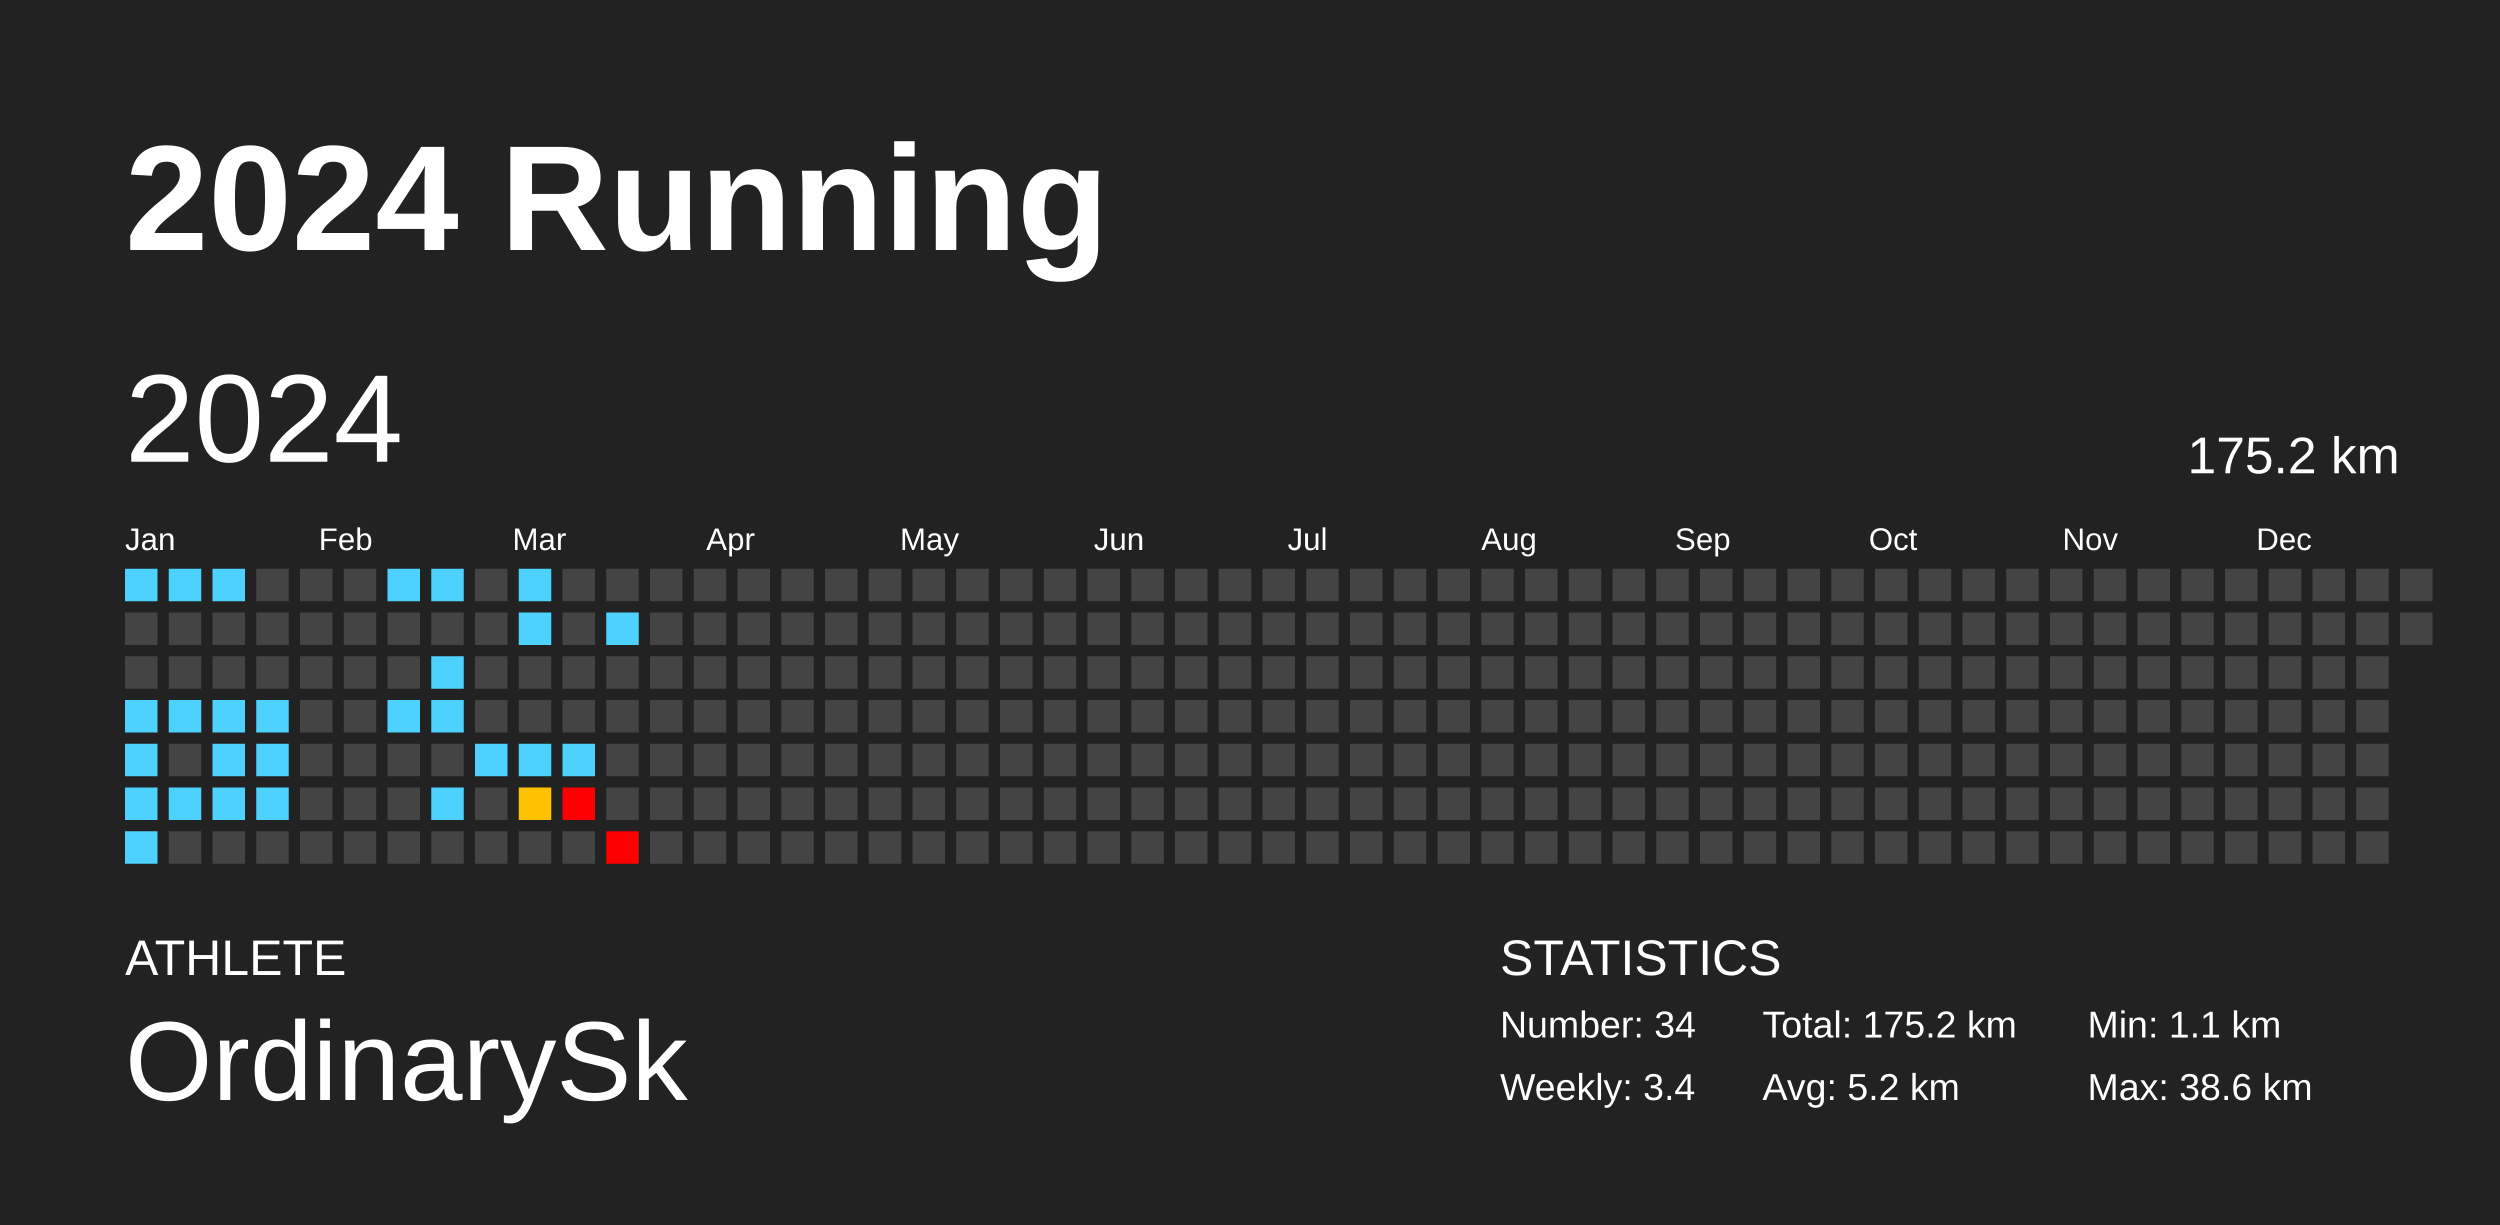
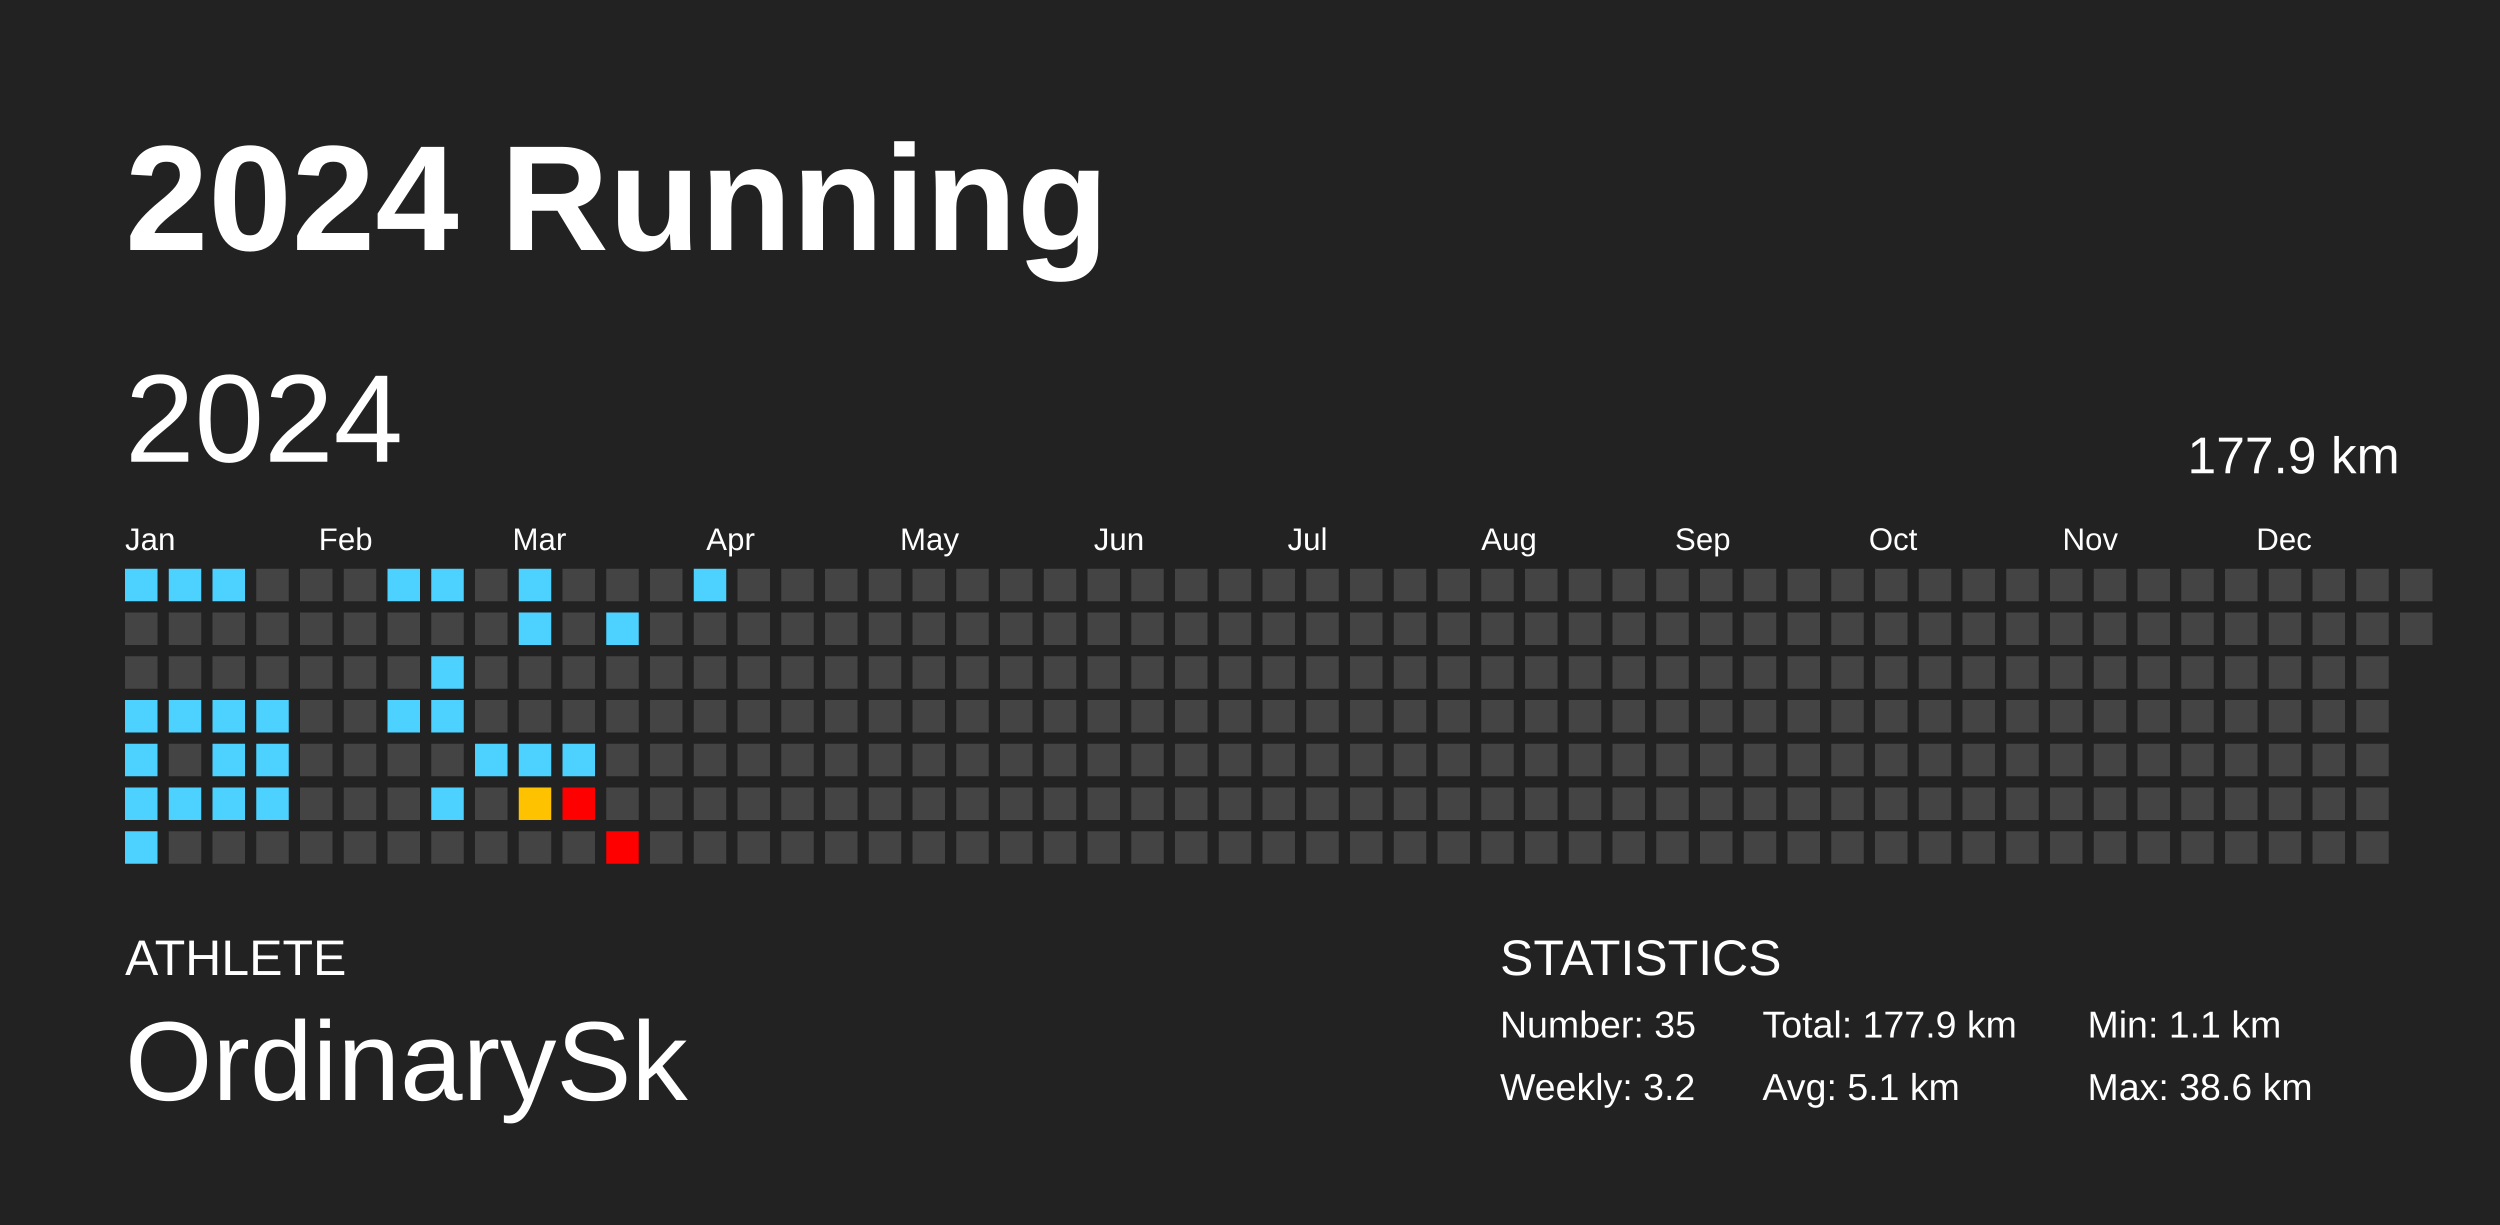
<svg xmlns="http://www.w3.org/2000/svg" baseProfile="full" height="98mm" version="1.1" viewBox="0,0,200,98" width="200mm">
  <defs />
  <rect fill="#222222" height="98" width="200" x="0" y="0" />
  <text fill="#FFFFFF" style="font-size:12px; font-family:Arial; font-weight:bold;" x="10" y="20">2024 Running</text>
  <text fill="#FFFFFF" style="font-size:4px; font-family:Arial" x="10" y="78">ATHLETE</text>
  <text fill="#FFFFFF" style="font-size:9px; font-family:Arial" x="10" y="88">OrdinarySk</text>
  <text fill="#FFFFFF" style="font-size:4px; font-family:Arial" x="120" y="78">STATISTICS</text>
-   <text fill="#FFFFFF" style="font-size:3px; font-family:Arial" x="120" y="83">Number: 34</text>
-   <text fill="#FFFFFF" style="font-size:3px; font-family:Arial" x="120" y="88">Weekly: 3.4</text>
-   <text fill="#FFFFFF" style="font-size:3px; font-family:Arial" x="141" y="83">Total: 175.2 km</text>
-   <text fill="#FFFFFF" style="font-size:3px; font-family:Arial" x="141" y="88">Avg: 5.2 km</text>
+   <text fill="#FFFFFF" style="font-size:3px; font-family:Arial" x="120" y="83">Number: 35</text>
+   <text fill="#FFFFFF" style="font-size:3px; font-family:Arial" x="120" y="88">Weekly: 3.2</text>
+   <text fill="#FFFFFF" style="font-size:3px; font-family:Arial" x="141" y="83">Total: 177.9 km</text>
+   <text fill="#FFFFFF" style="font-size:3px; font-family:Arial" x="141" y="88">Avg: 5.1 km</text>
  <text fill="#FFFFFF" style="font-size:3px; font-family:Arial" x="167" y="83">Min: 1.1 km</text>
  <text fill="#FFFFFF" style="font-size:3px; font-family:Arial" x="167" y="88">Max: 38.6 km</text>
  <text dominant-baseline="hanging" fill="#FFFFFF" style="font-size:10.0px; font-family:Arial;" x="10" y="30">2024</text>
-   <text dominant-baseline="hanging" fill="#FFFFFF" style="font-size:4.125px; font-family:Arial;" x="175" y="35">175.2 km</text>
+   <text dominant-baseline="hanging" fill="#FFFFFF" style="font-size:4.125px; font-family:Arial;" x="175" y="35">177.9 km</text>
  <text fill="#FFFFFF" style="font-size:2.5px; font-family:Arial" x="10.0" y="44">Jan</text>
  <text fill="#FFFFFF" style="font-size:2.5px; font-family:Arial" x="25.5" y="44">Feb</text>
  <text fill="#FFFFFF" style="font-size:2.5px; font-family:Arial" x="41.0" y="44">Mar</text>
  <text fill="#FFFFFF" style="font-size:2.5px; font-family:Arial" x="56.5" y="44">Apr</text>
  <text fill="#FFFFFF" style="font-size:2.5px; font-family:Arial" x="72.0" y="44">May</text>
  <text fill="#FFFFFF" style="font-size:2.5px; font-family:Arial" x="87.5" y="44">Jun</text>
  <text fill="#FFFFFF" style="font-size:2.5px; font-family:Arial" x="103.0" y="44">Jul</text>
  <text fill="#FFFFFF" style="font-size:2.5px; font-family:Arial" x="118.5" y="44">Aug</text>
  <text fill="#FFFFFF" style="font-size:2.5px; font-family:Arial" x="134.0" y="44">Sep</text>
  <text fill="#FFFFFF" style="font-size:2.5px; font-family:Arial" x="149.5" y="44">Oct</text>
  <text fill="#FFFFFF" style="font-size:2.5px; font-family:Arial" x="165.0" y="44">Nov</text>
  <text fill="#FFFFFF" style="font-size:2.5px; font-family:Arial" x="180.5" y="44">Dec</text>
  <rect fill="#4dd2ff" height="2.6" width="2.6" x="10.0" y="45.5" />
  <rect fill="#444444" height="2.6" width="2.6" x="10.0" y="49.0" />
  <rect fill="#444444" height="2.6" width="2.6" x="10.0" y="52.5" />
  <rect fill="#4dd2ff" height="2.6" width="2.6" x="10.0" y="56.0" />
  <rect fill="#4dd2ff" height="2.6" width="2.6" x="10.0" y="59.5" />
  <rect fill="#4dd2ff" height="2.6" width="2.6" x="10.0" y="63.0" />
  <rect fill="#4dd2ff" height="2.6" width="2.6" x="10.0" y="66.5" />
  <rect fill="#4dd2ff" height="2.6" width="2.6" x="13.5" y="45.5" />
  <rect fill="#444444" height="2.6" width="2.6" x="13.5" y="49.0" />
  <rect fill="#444444" height="2.6" width="2.6" x="13.5" y="52.5" />
  <rect fill="#4dd2ff" height="2.6" width="2.6" x="13.5" y="56.0" />
  <rect fill="#444444" height="2.6" width="2.6" x="13.5" y="59.5" />
  <rect fill="#4dd2ff" height="2.6" width="2.6" x="13.5" y="63.0" />
  <rect fill="#444444" height="2.6" width="2.6" x="13.5" y="66.5" />
  <rect fill="#4dd2ff" height="2.6" width="2.6" x="17.0" y="45.5" />
  <rect fill="#444444" height="2.6" width="2.6" x="17.0" y="49.0" />
  <rect fill="#444444" height="2.6" width="2.6" x="17.0" y="52.5" />
  <rect fill="#4dd2ff" height="2.6" width="2.6" x="17.0" y="56.0" />
  <rect fill="#4dd2ff" height="2.6" width="2.6" x="17.0" y="59.5" />
  <rect fill="#4dd2ff" height="2.6" width="2.6" x="17.0" y="63.0" />
  <rect fill="#444444" height="2.6" width="2.6" x="17.0" y="66.5" />
  <rect fill="#444444" height="2.6" width="2.6" x="20.5" y="45.5" />
  <rect fill="#444444" height="2.6" width="2.6" x="20.5" y="49.0" />
  <rect fill="#444444" height="2.6" width="2.6" x="20.5" y="52.5" />
  <rect fill="#4dd2ff" height="2.6" width="2.6" x="20.5" y="56.0" />
  <rect fill="#4dd2ff" height="2.6" width="2.6" x="20.5" y="59.5" />
  <rect fill="#4dd2ff" height="2.6" width="2.6" x="20.5" y="63.0" />
  <rect fill="#444444" height="2.6" width="2.6" x="20.5" y="66.5" />
  <rect fill="#444444" height="2.6" width="2.6" x="24.0" y="45.5" />
  <rect fill="#444444" height="2.6" width="2.6" x="24.0" y="49.0" />
  <rect fill="#444444" height="2.6" width="2.6" x="24.0" y="52.5" />
  <rect fill="#444444" height="2.6" width="2.6" x="24.0" y="56.0" />
  <rect fill="#444444" height="2.6" width="2.6" x="24.0" y="59.5" />
  <rect fill="#444444" height="2.6" width="2.6" x="24.0" y="63.0" />
  <rect fill="#444444" height="2.6" width="2.6" x="24.0" y="66.5" />
  <rect fill="#444444" height="2.6" width="2.6" x="27.5" y="45.5" />
  <rect fill="#444444" height="2.6" width="2.6" x="27.5" y="49.0" />
  <rect fill="#444444" height="2.6" width="2.6" x="27.5" y="52.5" />
  <rect fill="#444444" height="2.6" width="2.6" x="27.5" y="56.0" />
  <rect fill="#444444" height="2.6" width="2.6" x="27.5" y="59.5" />
  <rect fill="#444444" height="2.6" width="2.6" x="27.5" y="63.0" />
  <rect fill="#444444" height="2.6" width="2.6" x="27.5" y="66.5" />
  <rect fill="#4dd2ff" height="2.6" width="2.6" x="31.0" y="45.5" />
  <rect fill="#444444" height="2.6" width="2.6" x="31.0" y="49.0" />
  <rect fill="#444444" height="2.6" width="2.6" x="31.0" y="52.5" />
  <rect fill="#4dd2ff" height="2.6" width="2.6" x="31.0" y="56.0" />
  <rect fill="#444444" height="2.6" width="2.6" x="31.0" y="59.5" />
  <rect fill="#444444" height="2.6" width="2.6" x="31.0" y="63.0" />
  <rect fill="#444444" height="2.6" width="2.6" x="31.0" y="66.5" />
  <rect fill="#4dd2ff" height="2.6" width="2.6" x="34.5" y="45.5" />
  <rect fill="#444444" height="2.6" width="2.6" x="34.5" y="49.0" />
  <rect fill="#4dd2ff" height="2.6" width="2.6" x="34.5" y="52.5" />
  <rect fill="#4dd2ff" height="2.6" width="2.6" x="34.5" y="56.0" />
  <rect fill="#444444" height="2.6" width="2.6" x="34.5" y="59.5" />
  <rect fill="#4dd2ff" height="2.6" width="2.6" x="34.5" y="63.0" />
  <rect fill="#444444" height="2.6" width="2.6" x="34.5" y="66.5" />
  <rect fill="#444444" height="2.6" width="2.6" x="38.0" y="45.5" />
  <rect fill="#444444" height="2.6" width="2.6" x="38.0" y="49.0" />
  <rect fill="#444444" height="2.6" width="2.6" x="38.0" y="52.5" />
  <rect fill="#444444" height="2.6" width="2.6" x="38.0" y="56.0" />
  <rect fill="#4dd2ff" height="2.6" width="2.6" x="38.0" y="59.5" />
  <rect fill="#444444" height="2.6" width="2.6" x="38.0" y="63.0" />
  <rect fill="#444444" height="2.6" width="2.6" x="38.0" y="66.5" />
  <rect fill="#4dd2ff" height="2.6" width="2.6" x="41.5" y="45.5" />
  <rect fill="#4dd2ff" height="2.6" width="2.6" x="41.5" y="49.0" />
  <rect fill="#444444" height="2.6" width="2.6" x="41.5" y="52.5" />
  <rect fill="#444444" height="2.6" width="2.6" x="41.5" y="56.0" />
  <rect fill="#4dd2ff" height="2.6" width="2.6" x="41.5" y="59.5" />
  <rect fill="#ffc200" height="2.6" width="2.6" x="41.5" y="63.0" />
  <rect fill="#444444" height="2.6" width="2.6" x="41.5" y="66.5" />
  <rect fill="#444444" height="2.6" width="2.6" x="45.0" y="45.5" />
  <rect fill="#444444" height="2.6" width="2.6" x="45.0" y="49.0" />
  <rect fill="#444444" height="2.6" width="2.6" x="45.0" y="52.5" />
  <rect fill="#444444" height="2.6" width="2.6" x="45.0" y="56.0" />
  <rect fill="#4dd2ff" height="2.6" width="2.6" x="45.0" y="59.5" />
  <rect fill="red" height="2.6" width="2.6" x="45.0" y="63.0" />
  <rect fill="#444444" height="2.6" width="2.6" x="45.0" y="66.5" />
  <rect fill="#444444" height="2.6" width="2.6" x="48.5" y="45.5" />
  <rect fill="#4dd2ff" height="2.6" width="2.6" x="48.5" y="49.0" />
  <rect fill="#444444" height="2.6" width="2.6" x="48.5" y="52.5" />
  <rect fill="#444444" height="2.6" width="2.6" x="48.5" y="56.0" />
  <rect fill="#444444" height="2.6" width="2.6" x="48.5" y="59.5" />
  <rect fill="#444444" height="2.6" width="2.6" x="48.5" y="63.0" />
  <rect fill="red" height="2.6" width="2.6" x="48.5" y="66.5" />
  <rect fill="#444444" height="2.6" width="2.6" x="52.0" y="45.5" />
  <rect fill="#444444" height="2.6" width="2.6" x="52.0" y="49.0" />
  <rect fill="#444444" height="2.6" width="2.6" x="52.0" y="52.5" />
  <rect fill="#444444" height="2.6" width="2.6" x="52.0" y="56.0" />
  <rect fill="#444444" height="2.6" width="2.6" x="52.0" y="59.5" />
  <rect fill="#444444" height="2.6" width="2.6" x="52.0" y="63.0" />
  <rect fill="#444444" height="2.6" width="2.6" x="52.0" y="66.5" />
-   <rect fill="#444444" height="2.6" width="2.6" x="55.5" y="45.5" />
+   <rect fill="#4dd2ff" height="2.6" width="2.6" x="55.5" y="45.5" />
  <rect fill="#444444" height="2.6" width="2.6" x="55.5" y="49.0" />
  <rect fill="#444444" height="2.6" width="2.6" x="55.5" y="52.5" />
  <rect fill="#444444" height="2.6" width="2.6" x="55.5" y="56.0" />
  <rect fill="#444444" height="2.6" width="2.6" x="55.5" y="59.5" />
  <rect fill="#444444" height="2.6" width="2.6" x="55.5" y="63.0" />
  <rect fill="#444444" height="2.6" width="2.6" x="55.5" y="66.5" />
  <rect fill="#444444" height="2.6" width="2.6" x="59.0" y="45.5" />
  <rect fill="#444444" height="2.6" width="2.6" x="59.0" y="49.0" />
  <rect fill="#444444" height="2.6" width="2.6" x="59.0" y="52.5" />
  <rect fill="#444444" height="2.6" width="2.6" x="59.0" y="56.0" />
  <rect fill="#444444" height="2.6" width="2.6" x="59.0" y="59.5" />
  <rect fill="#444444" height="2.6" width="2.6" x="59.0" y="63.0" />
  <rect fill="#444444" height="2.6" width="2.6" x="59.0" y="66.5" />
  <rect fill="#444444" height="2.6" width="2.6" x="62.5" y="45.5" />
  <rect fill="#444444" height="2.6" width="2.6" x="62.5" y="49.0" />
  <rect fill="#444444" height="2.6" width="2.6" x="62.5" y="52.5" />
  <rect fill="#444444" height="2.6" width="2.6" x="62.5" y="56.0" />
  <rect fill="#444444" height="2.6" width="2.6" x="62.5" y="59.5" />
  <rect fill="#444444" height="2.6" width="2.6" x="62.5" y="63.0" />
  <rect fill="#444444" height="2.6" width="2.6" x="62.5" y="66.5" />
  <rect fill="#444444" height="2.6" width="2.6" x="66.0" y="45.5" />
  <rect fill="#444444" height="2.6" width="2.6" x="66.0" y="49.0" />
  <rect fill="#444444" height="2.6" width="2.6" x="66.0" y="52.5" />
  <rect fill="#444444" height="2.6" width="2.6" x="66.0" y="56.0" />
  <rect fill="#444444" height="2.6" width="2.6" x="66.0" y="59.5" />
  <rect fill="#444444" height="2.6" width="2.6" x="66.0" y="63.0" />
  <rect fill="#444444" height="2.6" width="2.6" x="66.0" y="66.5" />
  <rect fill="#444444" height="2.6" width="2.6" x="69.5" y="45.5" />
  <rect fill="#444444" height="2.6" width="2.6" x="69.5" y="49.0" />
  <rect fill="#444444" height="2.6" width="2.6" x="69.5" y="52.5" />
  <rect fill="#444444" height="2.6" width="2.6" x="69.5" y="56.0" />
  <rect fill="#444444" height="2.6" width="2.6" x="69.5" y="59.5" />
  <rect fill="#444444" height="2.6" width="2.6" x="69.5" y="63.0" />
  <rect fill="#444444" height="2.6" width="2.6" x="69.5" y="66.5" />
  <rect fill="#444444" height="2.6" width="2.6" x="73.0" y="45.5" />
  <rect fill="#444444" height="2.6" width="2.6" x="73.0" y="49.0" />
  <rect fill="#444444" height="2.6" width="2.6" x="73.0" y="52.5" />
  <rect fill="#444444" height="2.6" width="2.6" x="73.0" y="56.0" />
  <rect fill="#444444" height="2.6" width="2.6" x="73.0" y="59.5" />
  <rect fill="#444444" height="2.6" width="2.6" x="73.0" y="63.0" />
  <rect fill="#444444" height="2.6" width="2.6" x="73.0" y="66.5" />
  <rect fill="#444444" height="2.6" width="2.6" x="76.5" y="45.5" />
  <rect fill="#444444" height="2.6" width="2.6" x="76.5" y="49.0" />
  <rect fill="#444444" height="2.6" width="2.6" x="76.5" y="52.5" />
  <rect fill="#444444" height="2.6" width="2.6" x="76.5" y="56.0" />
  <rect fill="#444444" height="2.6" width="2.6" x="76.5" y="59.5" />
  <rect fill="#444444" height="2.6" width="2.6" x="76.5" y="63.0" />
  <rect fill="#444444" height="2.6" width="2.6" x="76.5" y="66.5" />
  <rect fill="#444444" height="2.6" width="2.6" x="80.0" y="45.5" />
  <rect fill="#444444" height="2.6" width="2.6" x="80.0" y="49.0" />
  <rect fill="#444444" height="2.6" width="2.6" x="80.0" y="52.5" />
  <rect fill="#444444" height="2.6" width="2.6" x="80.0" y="56.0" />
  <rect fill="#444444" height="2.6" width="2.6" x="80.0" y="59.5" />
  <rect fill="#444444" height="2.6" width="2.6" x="80.0" y="63.0" />
  <rect fill="#444444" height="2.6" width="2.6" x="80.0" y="66.5" />
  <rect fill="#444444" height="2.6" width="2.6" x="83.5" y="45.5" />
  <rect fill="#444444" height="2.6" width="2.6" x="83.5" y="49.0" />
  <rect fill="#444444" height="2.6" width="2.6" x="83.5" y="52.5" />
  <rect fill="#444444" height="2.6" width="2.6" x="83.5" y="56.0" />
  <rect fill="#444444" height="2.6" width="2.6" x="83.5" y="59.5" />
  <rect fill="#444444" height="2.6" width="2.6" x="83.5" y="63.0" />
  <rect fill="#444444" height="2.6" width="2.6" x="83.5" y="66.5" />
  <rect fill="#444444" height="2.6" width="2.6" x="87.0" y="45.5" />
  <rect fill="#444444" height="2.6" width="2.6" x="87.0" y="49.0" />
  <rect fill="#444444" height="2.6" width="2.6" x="87.0" y="52.5" />
  <rect fill="#444444" height="2.6" width="2.6" x="87.0" y="56.0" />
  <rect fill="#444444" height="2.6" width="2.6" x="87.0" y="59.5" />
  <rect fill="#444444" height="2.6" width="2.6" x="87.0" y="63.0" />
  <rect fill="#444444" height="2.6" width="2.6" x="87.0" y="66.5" />
  <rect fill="#444444" height="2.6" width="2.6" x="90.5" y="45.5" />
  <rect fill="#444444" height="2.6" width="2.6" x="90.5" y="49.0" />
  <rect fill="#444444" height="2.6" width="2.6" x="90.5" y="52.5" />
  <rect fill="#444444" height="2.6" width="2.6" x="90.5" y="56.0" />
  <rect fill="#444444" height="2.6" width="2.6" x="90.5" y="59.5" />
  <rect fill="#444444" height="2.6" width="2.6" x="90.5" y="63.0" />
  <rect fill="#444444" height="2.6" width="2.6" x="90.5" y="66.5" />
  <rect fill="#444444" height="2.6" width="2.6" x="94.0" y="45.5" />
  <rect fill="#444444" height="2.6" width="2.6" x="94.0" y="49.0" />
  <rect fill="#444444" height="2.6" width="2.6" x="94.0" y="52.5" />
  <rect fill="#444444" height="2.6" width="2.6" x="94.0" y="56.0" />
  <rect fill="#444444" height="2.6" width="2.6" x="94.0" y="59.5" />
  <rect fill="#444444" height="2.6" width="2.6" x="94.0" y="63.0" />
  <rect fill="#444444" height="2.6" width="2.6" x="94.0" y="66.5" />
  <rect fill="#444444" height="2.6" width="2.6" x="97.5" y="45.5" />
  <rect fill="#444444" height="2.6" width="2.6" x="97.5" y="49.0" />
  <rect fill="#444444" height="2.6" width="2.6" x="97.5" y="52.5" />
  <rect fill="#444444" height="2.6" width="2.6" x="97.5" y="56.0" />
  <rect fill="#444444" height="2.6" width="2.6" x="97.5" y="59.5" />
  <rect fill="#444444" height="2.6" width="2.6" x="97.5" y="63.0" />
  <rect fill="#444444" height="2.6" width="2.6" x="97.5" y="66.5" />
  <rect fill="#444444" height="2.6" width="2.6" x="101.0" y="45.5" />
  <rect fill="#444444" height="2.6" width="2.6" x="101.0" y="49.0" />
  <rect fill="#444444" height="2.6" width="2.6" x="101.0" y="52.5" />
  <rect fill="#444444" height="2.6" width="2.6" x="101.0" y="56.0" />
  <rect fill="#444444" height="2.6" width="2.6" x="101.0" y="59.5" />
  <rect fill="#444444" height="2.6" width="2.6" x="101.0" y="63.0" />
  <rect fill="#444444" height="2.6" width="2.6" x="101.0" y="66.5" />
  <rect fill="#444444" height="2.6" width="2.6" x="104.5" y="45.5" />
  <rect fill="#444444" height="2.6" width="2.6" x="104.5" y="49.0" />
  <rect fill="#444444" height="2.6" width="2.6" x="104.5" y="52.5" />
  <rect fill="#444444" height="2.6" width="2.6" x="104.5" y="56.0" />
  <rect fill="#444444" height="2.6" width="2.6" x="104.5" y="59.5" />
  <rect fill="#444444" height="2.6" width="2.6" x="104.5" y="63.0" />
  <rect fill="#444444" height="2.6" width="2.6" x="104.5" y="66.5" />
  <rect fill="#444444" height="2.6" width="2.6" x="108.0" y="45.5" />
  <rect fill="#444444" height="2.6" width="2.6" x="108.0" y="49.0" />
  <rect fill="#444444" height="2.6" width="2.6" x="108.0" y="52.5" />
  <rect fill="#444444" height="2.6" width="2.6" x="108.0" y="56.0" />
  <rect fill="#444444" height="2.6" width="2.6" x="108.0" y="59.5" />
  <rect fill="#444444" height="2.6" width="2.6" x="108.0" y="63.0" />
  <rect fill="#444444" height="2.6" width="2.6" x="108.0" y="66.5" />
  <rect fill="#444444" height="2.6" width="2.6" x="111.5" y="45.5" />
  <rect fill="#444444" height="2.6" width="2.6" x="111.5" y="49.0" />
  <rect fill="#444444" height="2.6" width="2.6" x="111.5" y="52.5" />
  <rect fill="#444444" height="2.6" width="2.6" x="111.5" y="56.0" />
  <rect fill="#444444" height="2.6" width="2.6" x="111.5" y="59.5" />
  <rect fill="#444444" height="2.6" width="2.6" x="111.5" y="63.0" />
  <rect fill="#444444" height="2.6" width="2.6" x="111.5" y="66.5" />
  <rect fill="#444444" height="2.6" width="2.6" x="115.0" y="45.5" />
  <rect fill="#444444" height="2.6" width="2.6" x="115.0" y="49.0" />
  <rect fill="#444444" height="2.6" width="2.6" x="115.0" y="52.5" />
  <rect fill="#444444" height="2.6" width="2.6" x="115.0" y="56.0" />
  <rect fill="#444444" height="2.6" width="2.6" x="115.0" y="59.5" />
  <rect fill="#444444" height="2.6" width="2.6" x="115.0" y="63.0" />
  <rect fill="#444444" height="2.6" width="2.6" x="115.0" y="66.5" />
  <rect fill="#444444" height="2.6" width="2.6" x="118.5" y="45.5" />
  <rect fill="#444444" height="2.6" width="2.6" x="118.5" y="49.0" />
  <rect fill="#444444" height="2.6" width="2.6" x="118.5" y="52.5" />
  <rect fill="#444444" height="2.6" width="2.6" x="118.5" y="56.0" />
  <rect fill="#444444" height="2.6" width="2.6" x="118.5" y="59.5" />
  <rect fill="#444444" height="2.6" width="2.6" x="118.5" y="63.0" />
  <rect fill="#444444" height="2.6" width="2.6" x="118.5" y="66.5" />
  <rect fill="#444444" height="2.6" width="2.6" x="122.0" y="45.5" />
  <rect fill="#444444" height="2.6" width="2.6" x="122.0" y="49.0" />
  <rect fill="#444444" height="2.6" width="2.6" x="122.0" y="52.5" />
  <rect fill="#444444" height="2.6" width="2.6" x="122.0" y="56.0" />
  <rect fill="#444444" height="2.6" width="2.6" x="122.0" y="59.5" />
  <rect fill="#444444" height="2.6" width="2.6" x="122.0" y="63.0" />
  <rect fill="#444444" height="2.6" width="2.6" x="122.0" y="66.5" />
  <rect fill="#444444" height="2.6" width="2.6" x="125.5" y="45.5" />
  <rect fill="#444444" height="2.6" width="2.6" x="125.5" y="49.0" />
  <rect fill="#444444" height="2.6" width="2.6" x="125.5" y="52.5" />
  <rect fill="#444444" height="2.6" width="2.6" x="125.5" y="56.0" />
  <rect fill="#444444" height="2.6" width="2.6" x="125.5" y="59.5" />
  <rect fill="#444444" height="2.6" width="2.6" x="125.5" y="63.0" />
  <rect fill="#444444" height="2.6" width="2.6" x="125.5" y="66.5" />
  <rect fill="#444444" height="2.6" width="2.6" x="129.0" y="45.5" />
  <rect fill="#444444" height="2.6" width="2.6" x="129.0" y="49.0" />
  <rect fill="#444444" height="2.6" width="2.6" x="129.0" y="52.5" />
  <rect fill="#444444" height="2.6" width="2.6" x="129.0" y="56.0" />
  <rect fill="#444444" height="2.6" width="2.6" x="129.0" y="59.5" />
  <rect fill="#444444" height="2.6" width="2.6" x="129.0" y="63.0" />
  <rect fill="#444444" height="2.6" width="2.6" x="129.0" y="66.5" />
  <rect fill="#444444" height="2.6" width="2.6" x="132.5" y="45.5" />
  <rect fill="#444444" height="2.6" width="2.6" x="132.5" y="49.0" />
  <rect fill="#444444" height="2.6" width="2.6" x="132.5" y="52.5" />
  <rect fill="#444444" height="2.6" width="2.6" x="132.5" y="56.0" />
  <rect fill="#444444" height="2.6" width="2.6" x="132.5" y="59.5" />
  <rect fill="#444444" height="2.6" width="2.6" x="132.5" y="63.0" />
  <rect fill="#444444" height="2.6" width="2.6" x="132.5" y="66.5" />
  <rect fill="#444444" height="2.6" width="2.6" x="136.0" y="45.5" />
  <rect fill="#444444" height="2.6" width="2.6" x="136.0" y="49.0" />
  <rect fill="#444444" height="2.6" width="2.6" x="136.0" y="52.5" />
  <rect fill="#444444" height="2.6" width="2.6" x="136.0" y="56.0" />
  <rect fill="#444444" height="2.6" width="2.6" x="136.0" y="59.5" />
  <rect fill="#444444" height="2.6" width="2.6" x="136.0" y="63.0" />
  <rect fill="#444444" height="2.6" width="2.6" x="136.0" y="66.5" />
  <rect fill="#444444" height="2.6" width="2.6" x="139.5" y="45.5" />
  <rect fill="#444444" height="2.6" width="2.6" x="139.5" y="49.0" />
  <rect fill="#444444" height="2.6" width="2.6" x="139.5" y="52.5" />
  <rect fill="#444444" height="2.6" width="2.6" x="139.5" y="56.0" />
  <rect fill="#444444" height="2.6" width="2.6" x="139.5" y="59.5" />
  <rect fill="#444444" height="2.6" width="2.6" x="139.5" y="63.0" />
  <rect fill="#444444" height="2.6" width="2.6" x="139.5" y="66.5" />
  <rect fill="#444444" height="2.6" width="2.6" x="143.0" y="45.5" />
  <rect fill="#444444" height="2.6" width="2.6" x="143.0" y="49.0" />
  <rect fill="#444444" height="2.6" width="2.6" x="143.0" y="52.5" />
  <rect fill="#444444" height="2.6" width="2.6" x="143.0" y="56.0" />
  <rect fill="#444444" height="2.6" width="2.6" x="143.0" y="59.5" />
  <rect fill="#444444" height="2.6" width="2.6" x="143.0" y="63.0" />
  <rect fill="#444444" height="2.6" width="2.6" x="143.0" y="66.5" />
  <rect fill="#444444" height="2.6" width="2.6" x="146.5" y="45.5" />
  <rect fill="#444444" height="2.6" width="2.6" x="146.5" y="49.0" />
  <rect fill="#444444" height="2.6" width="2.6" x="146.5" y="52.5" />
  <rect fill="#444444" height="2.6" width="2.6" x="146.5" y="56.0" />
  <rect fill="#444444" height="2.6" width="2.6" x="146.5" y="59.5" />
  <rect fill="#444444" height="2.6" width="2.6" x="146.5" y="63.0" />
  <rect fill="#444444" height="2.6" width="2.6" x="146.5" y="66.5" />
  <rect fill="#444444" height="2.6" width="2.6" x="150.0" y="45.5" />
  <rect fill="#444444" height="2.6" width="2.6" x="150.0" y="49.0" />
  <rect fill="#444444" height="2.6" width="2.6" x="150.0" y="52.5" />
  <rect fill="#444444" height="2.6" width="2.6" x="150.0" y="56.0" />
  <rect fill="#444444" height="2.6" width="2.6" x="150.0" y="59.5" />
  <rect fill="#444444" height="2.6" width="2.6" x="150.0" y="63.0" />
  <rect fill="#444444" height="2.6" width="2.6" x="150.0" y="66.5" />
  <rect fill="#444444" height="2.6" width="2.6" x="153.5" y="45.5" />
  <rect fill="#444444" height="2.6" width="2.6" x="153.5" y="49.0" />
  <rect fill="#444444" height="2.6" width="2.6" x="153.5" y="52.5" />
  <rect fill="#444444" height="2.6" width="2.6" x="153.5" y="56.0" />
  <rect fill="#444444" height="2.6" width="2.6" x="153.5" y="59.5" />
  <rect fill="#444444" height="2.6" width="2.6" x="153.5" y="63.0" />
  <rect fill="#444444" height="2.6" width="2.6" x="153.5" y="66.5" />
  <rect fill="#444444" height="2.6" width="2.6" x="157.0" y="45.5" />
  <rect fill="#444444" height="2.6" width="2.6" x="157.0" y="49.0" />
  <rect fill="#444444" height="2.6" width="2.6" x="157.0" y="52.5" />
  <rect fill="#444444" height="2.6" width="2.6" x="157.0" y="56.0" />
  <rect fill="#444444" height="2.6" width="2.6" x="157.0" y="59.5" />
  <rect fill="#444444" height="2.6" width="2.6" x="157.0" y="63.0" />
  <rect fill="#444444" height="2.6" width="2.6" x="157.0" y="66.5" />
  <rect fill="#444444" height="2.6" width="2.6" x="160.5" y="45.5" />
  <rect fill="#444444" height="2.6" width="2.6" x="160.5" y="49.0" />
  <rect fill="#444444" height="2.6" width="2.6" x="160.5" y="52.5" />
  <rect fill="#444444" height="2.6" width="2.6" x="160.5" y="56.0" />
  <rect fill="#444444" height="2.6" width="2.6" x="160.5" y="59.5" />
  <rect fill="#444444" height="2.6" width="2.6" x="160.5" y="63.0" />
  <rect fill="#444444" height="2.6" width="2.6" x="160.5" y="66.5" />
  <rect fill="#444444" height="2.6" width="2.6" x="164.0" y="45.5" />
  <rect fill="#444444" height="2.6" width="2.6" x="164.0" y="49.0" />
  <rect fill="#444444" height="2.6" width="2.6" x="164.0" y="52.5" />
  <rect fill="#444444" height="2.6" width="2.6" x="164.0" y="56.0" />
  <rect fill="#444444" height="2.6" width="2.6" x="164.0" y="59.5" />
  <rect fill="#444444" height="2.6" width="2.6" x="164.0" y="63.0" />
  <rect fill="#444444" height="2.6" width="2.6" x="164.0" y="66.5" />
  <rect fill="#444444" height="2.6" width="2.6" x="167.5" y="45.5" />
  <rect fill="#444444" height="2.6" width="2.6" x="167.5" y="49.0" />
  <rect fill="#444444" height="2.6" width="2.6" x="167.5" y="52.5" />
  <rect fill="#444444" height="2.6" width="2.6" x="167.5" y="56.0" />
  <rect fill="#444444" height="2.6" width="2.6" x="167.5" y="59.5" />
  <rect fill="#444444" height="2.6" width="2.6" x="167.5" y="63.0" />
  <rect fill="#444444" height="2.6" width="2.6" x="167.5" y="66.5" />
  <rect fill="#444444" height="2.6" width="2.6" x="171.0" y="45.5" />
  <rect fill="#444444" height="2.6" width="2.6" x="171.0" y="49.0" />
  <rect fill="#444444" height="2.6" width="2.6" x="171.0" y="52.5" />
  <rect fill="#444444" height="2.6" width="2.6" x="171.0" y="56.0" />
  <rect fill="#444444" height="2.6" width="2.6" x="171.0" y="59.5" />
  <rect fill="#444444" height="2.6" width="2.6" x="171.0" y="63.0" />
  <rect fill="#444444" height="2.6" width="2.6" x="171.0" y="66.5" />
  <rect fill="#444444" height="2.6" width="2.6" x="174.5" y="45.5" />
  <rect fill="#444444" height="2.6" width="2.6" x="174.5" y="49.0" />
  <rect fill="#444444" height="2.6" width="2.6" x="174.5" y="52.5" />
  <rect fill="#444444" height="2.6" width="2.6" x="174.5" y="56.0" />
  <rect fill="#444444" height="2.6" width="2.6" x="174.5" y="59.5" />
  <rect fill="#444444" height="2.6" width="2.6" x="174.5" y="63.0" />
  <rect fill="#444444" height="2.6" width="2.6" x="174.5" y="66.5" />
  <rect fill="#444444" height="2.6" width="2.6" x="178.0" y="45.5" />
  <rect fill="#444444" height="2.6" width="2.6" x="178.0" y="49.0" />
  <rect fill="#444444" height="2.6" width="2.6" x="178.0" y="52.5" />
  <rect fill="#444444" height="2.6" width="2.6" x="178.0" y="56.0" />
  <rect fill="#444444" height="2.6" width="2.6" x="178.0" y="59.5" />
  <rect fill="#444444" height="2.6" width="2.6" x="178.0" y="63.0" />
  <rect fill="#444444" height="2.6" width="2.6" x="178.0" y="66.5" />
  <rect fill="#444444" height="2.6" width="2.6" x="181.5" y="45.5" />
  <rect fill="#444444" height="2.6" width="2.6" x="181.5" y="49.0" />
  <rect fill="#444444" height="2.6" width="2.6" x="181.5" y="52.5" />
  <rect fill="#444444" height="2.6" width="2.6" x="181.5" y="56.0" />
  <rect fill="#444444" height="2.6" width="2.6" x="181.5" y="59.5" />
  <rect fill="#444444" height="2.6" width="2.6" x="181.5" y="63.0" />
  <rect fill="#444444" height="2.6" width="2.6" x="181.5" y="66.5" />
  <rect fill="#444444" height="2.6" width="2.6" x="185.0" y="45.5" />
  <rect fill="#444444" height="2.6" width="2.6" x="185.0" y="49.0" />
  <rect fill="#444444" height="2.6" width="2.6" x="185.0" y="52.5" />
  <rect fill="#444444" height="2.6" width="2.6" x="185.0" y="56.0" />
  <rect fill="#444444" height="2.6" width="2.6" x="185.0" y="59.5" />
  <rect fill="#444444" height="2.6" width="2.6" x="185.0" y="63.0" />
  <rect fill="#444444" height="2.6" width="2.6" x="185.0" y="66.5" />
  <rect fill="#444444" height="2.6" width="2.6" x="188.5" y="45.5" />
  <rect fill="#444444" height="2.6" width="2.6" x="188.5" y="49.0" />
  <rect fill="#444444" height="2.6" width="2.6" x="188.5" y="52.5" />
  <rect fill="#444444" height="2.6" width="2.6" x="188.5" y="56.0" />
  <rect fill="#444444" height="2.6" width="2.6" x="188.5" y="59.5" />
  <rect fill="#444444" height="2.6" width="2.6" x="188.5" y="63.0" />
  <rect fill="#444444" height="2.6" width="2.6" x="188.5" y="66.5" />
  <rect fill="#444444" height="2.6" width="2.6" x="192.0" y="45.5" />
  <rect fill="#444444" height="2.6" width="2.6" x="192.0" y="49.0" />
</svg>
